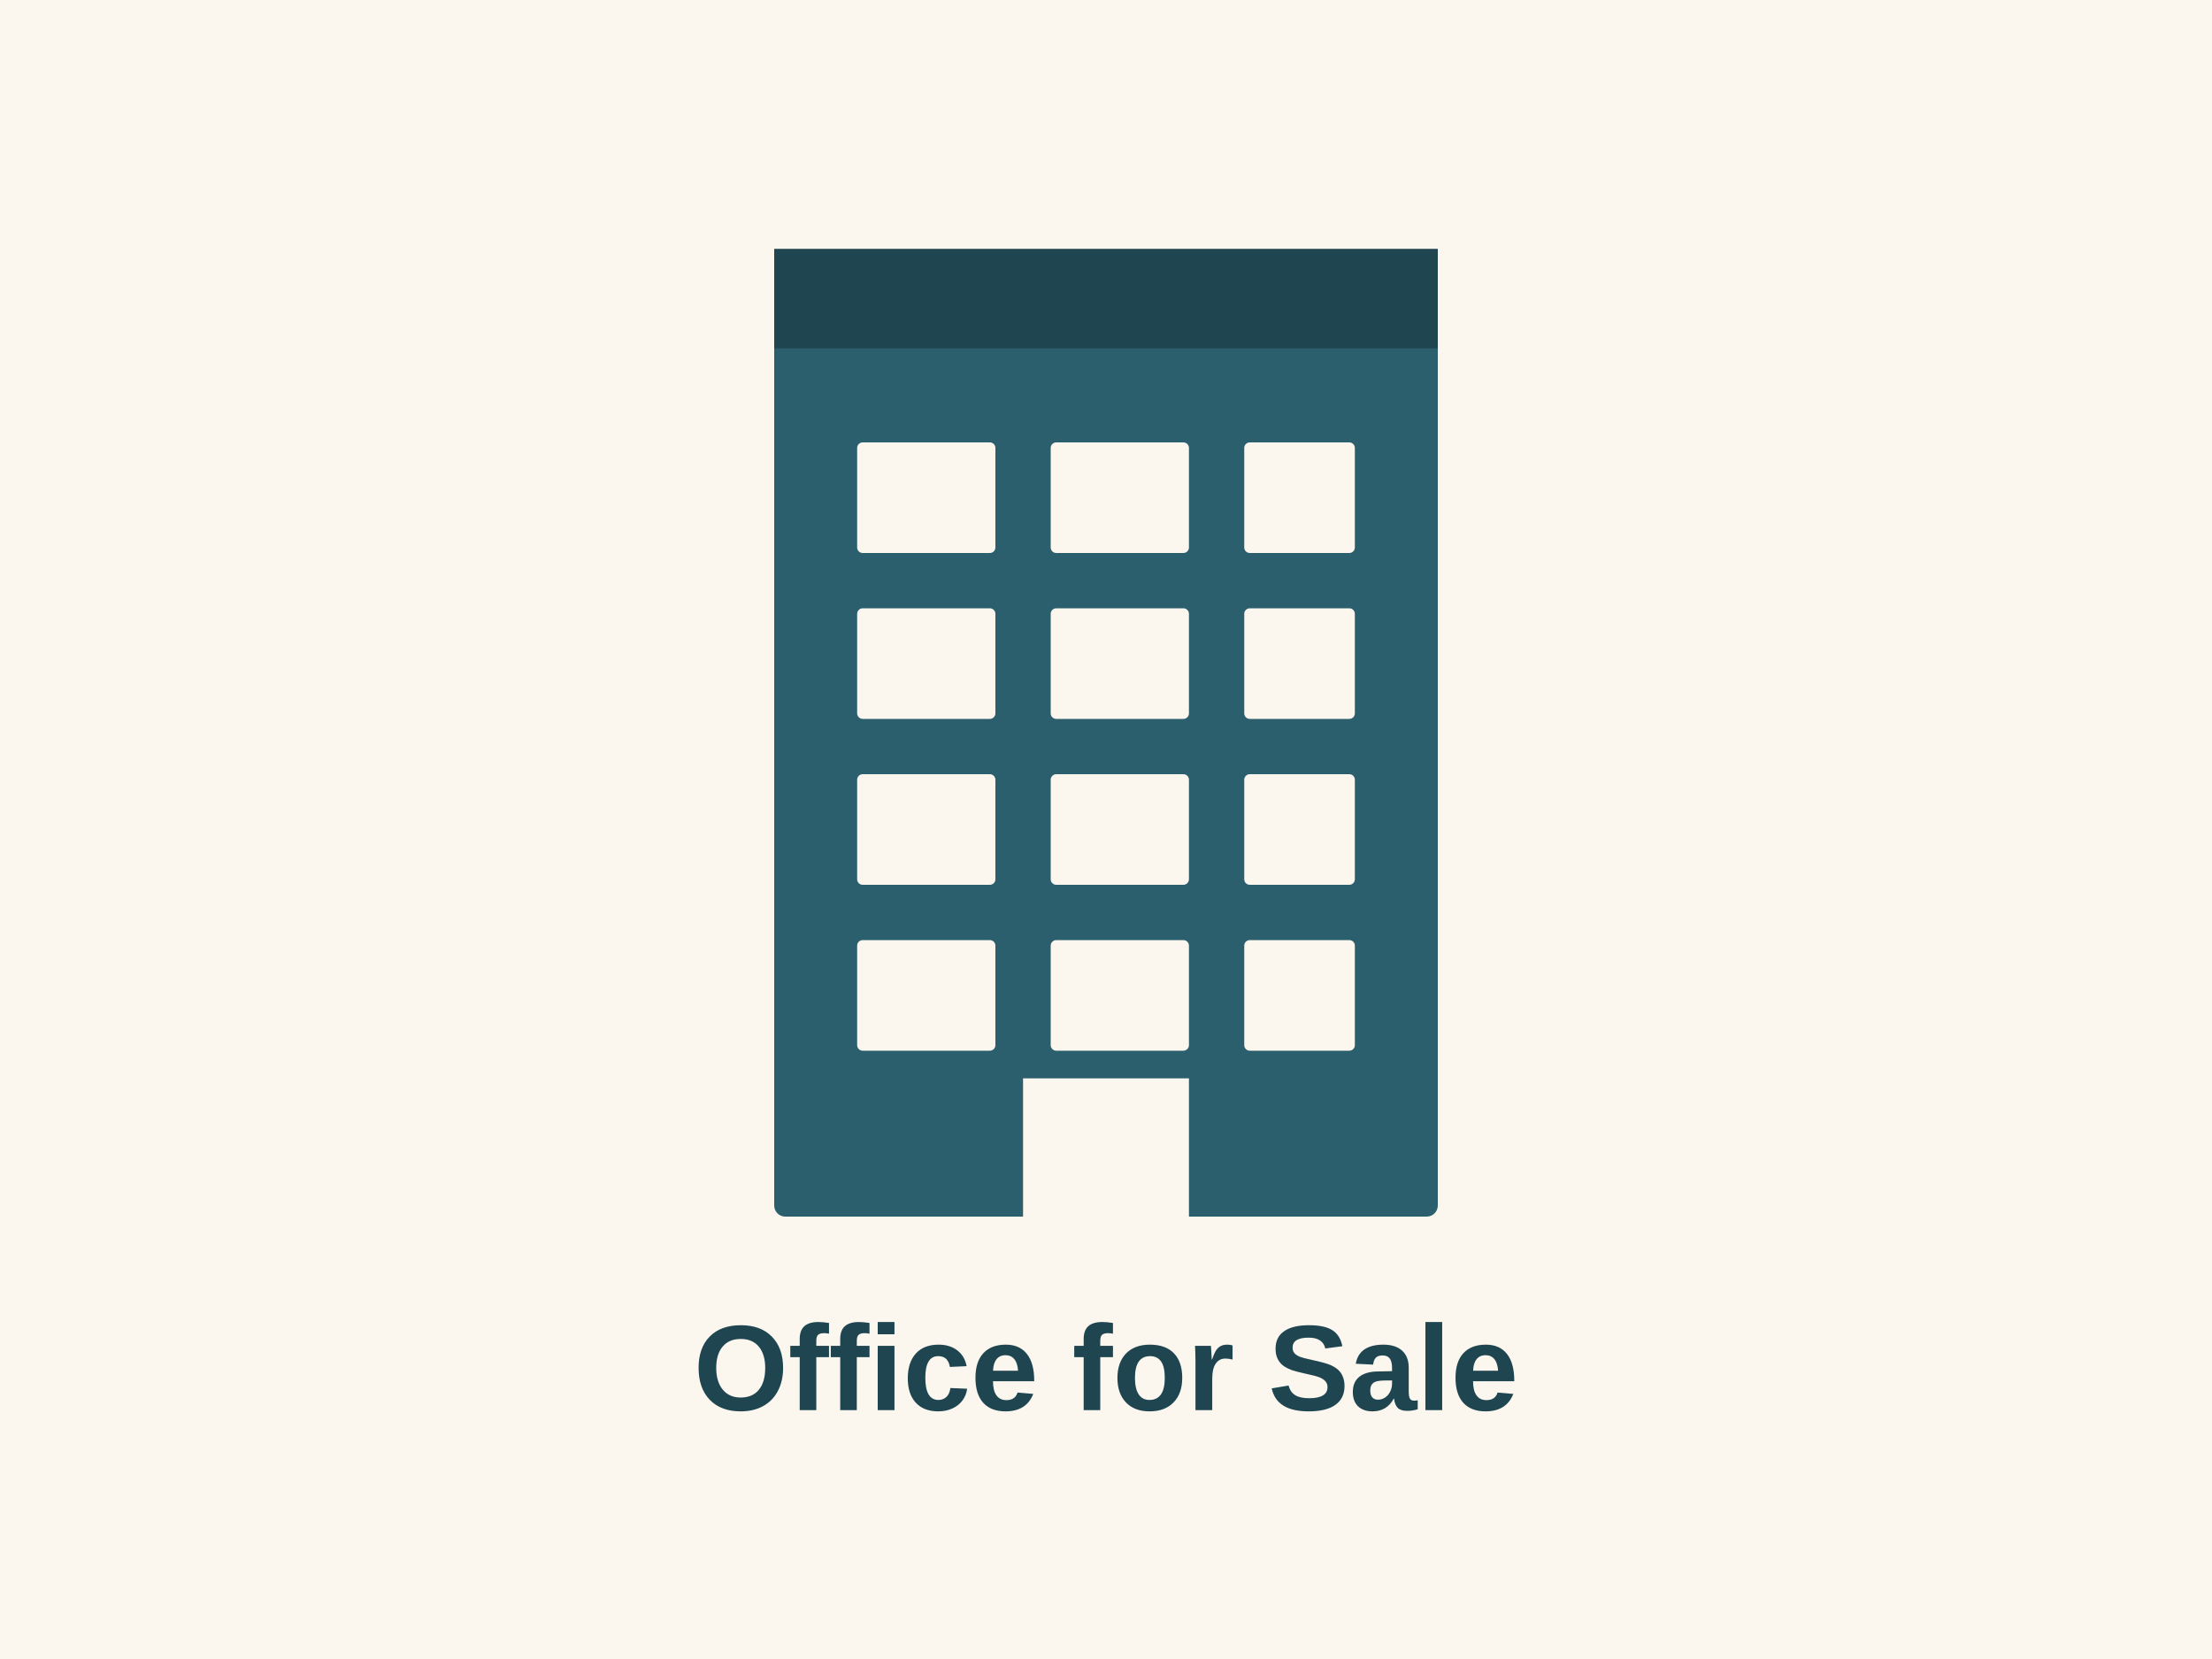
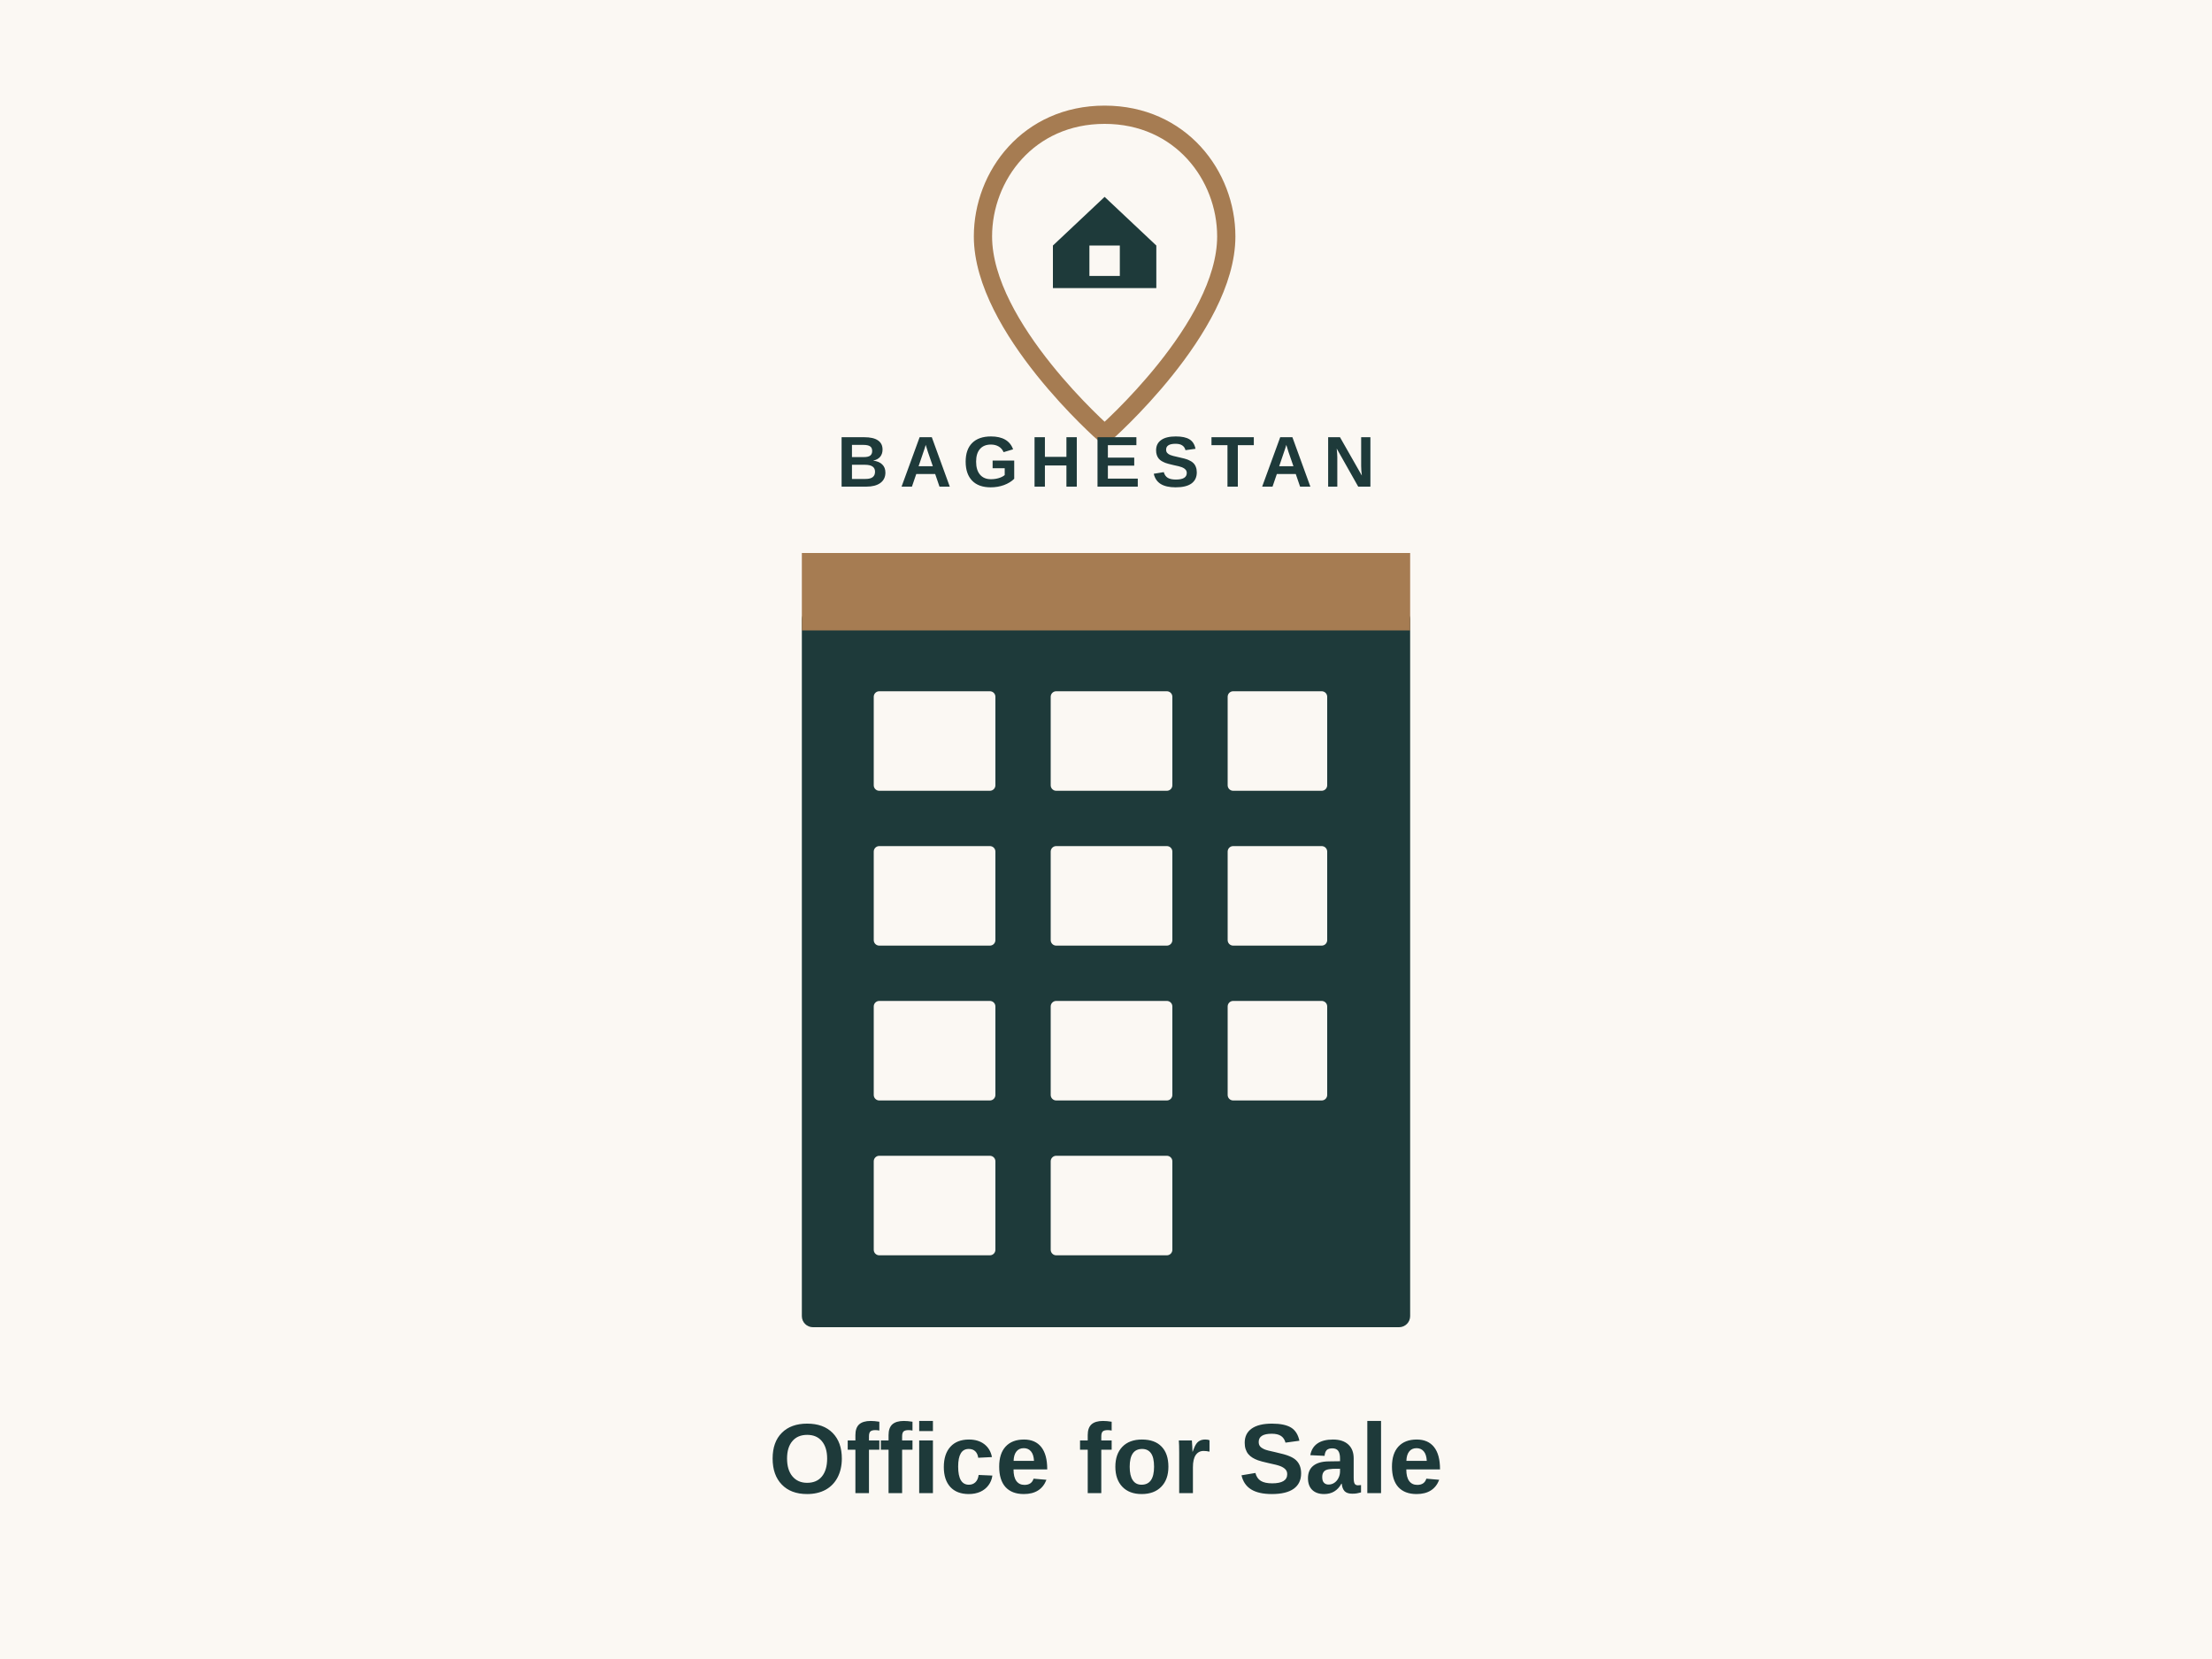
<svg xmlns="http://www.w3.org/2000/svg" viewBox="0 0 400 300" width="400" height="300">
-   <rect width="400" height="300" fill="#FBF6EE" />
-   <g fill="#2C5F6E" transform="translate(120,40)">
-     <rect x="20" y="20" width="120" height="160" rx="2" />
-     <rect x="20" y="5" width="120" height="18" fill="#1E4550" />
-     <g fill="#FBF6EE">
-       <rect x="35" y="40" width="25" height="20" rx="1" />
-       <rect x="70" y="40" width="25" height="20" rx="1" />
-       <rect x="105" y="40" width="20" height="20" rx="1" />
-       <rect x="35" y="70" width="25" height="20" rx="1" />
-       <rect x="70" y="70" width="25" height="20" rx="1" />
-       <rect x="105" y="70" width="20" height="20" rx="1" />
-       <rect x="35" y="100" width="25" height="20" rx="1" />
-       <rect x="70" y="100" width="25" height="20" rx="1" />
-       <rect x="105" y="100" width="20" height="20" rx="1" />
-       <rect x="35" y="130" width="25" height="20" rx="1" />
-       <rect x="70" y="130" width="25" height="20" rx="1" />
-       <rect x="105" y="130" width="20" height="20" rx="1" />
+   <rect width="400" height="300" fill="#FBF8F3" />
+   <g transform="translate(175,18) scale(0.55)">
+     <path d="M45 5 C20 5 5 25 5 45 C5 75 45 110 45 110 C45 110 85 75 85 45 C85 25 70 5 45 5Z" fill="none" stroke="#A67C52" stroke-width="6" />
+     <path d="M28 48 L45 32 L62 48 L62 62 L28 62Z" fill="#1E3A3A" />
+     <rect x="40" y="48" width="10" height="10" fill="#FBF8F3" />
+   </g>
+   <text x="200" y="88" text-anchor="middle" font-family="Arial, Helvetica, sans-serif" font-size="13" font-weight="700" letter-spacing="2" fill="#1E3A3A">BAGHESTAN</text>
+   <g fill="#1E3A3A" transform="translate(130,95)">
+     <rect x="15" y="15" width="110" height="130" rx="2" />
+     <rect x="15" y="5" width="110" height="14" fill="#A67C52" />
+     <g fill="#FBF8F3">
+       <rect x="28" y="30" width="22" height="18" rx="1" />
+       <rect x="60" y="30" width="22" height="18" rx="1" />
+       <rect x="92" y="30" width="18" height="18" rx="1" />
+       <rect x="28" y="58" width="22" height="18" rx="1" />
+       <rect x="60" y="58" width="22" height="18" rx="1" />
+       <rect x="92" y="58" width="18" height="18" rx="1" />
+       <rect x="28" y="86" width="22" height="18" rx="1" />
+       <rect x="60" y="86" width="22" height="18" rx="1" />
+       <rect x="92" y="86" width="18" height="18" rx="1" />
+       <rect x="28" y="114" width="22" height="18" rx="1" />
+       <rect x="60" y="114" width="22" height="18" rx="1" />
    </g>
-     <rect x="65" y="155" width="30" height="25" fill="#FBF6EE" />
  </g>
-   <text x="200" y="255" text-anchor="middle" font-family="Arial, Helvetica, sans-serif" font-size="22" font-weight="700" fill="#1E4550">Office for Sale</text>
+   <text x="200" y="270" text-anchor="middle" font-family="Arial, Helvetica, sans-serif" font-size="18" font-weight="700" fill="#1E3A3A">Office for Sale</text>
</svg>
